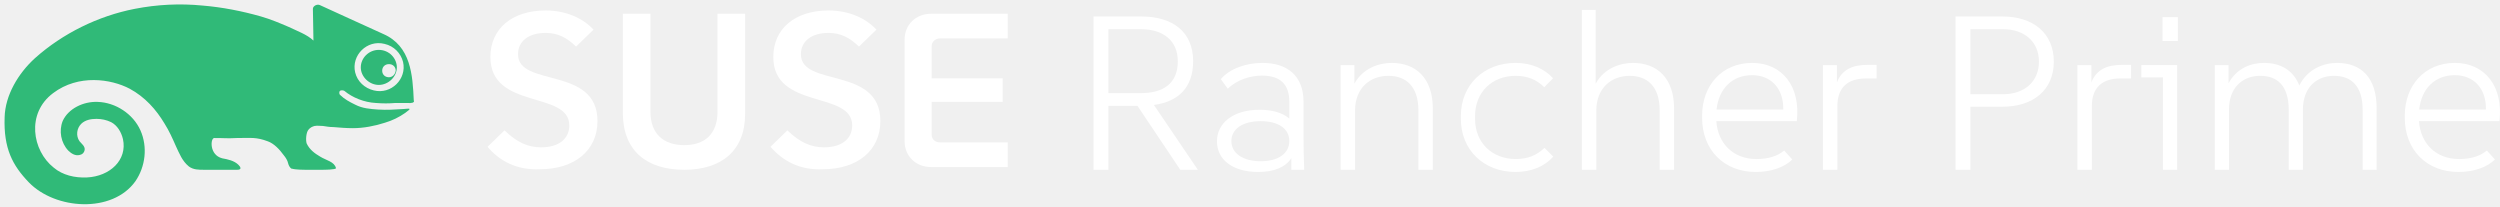
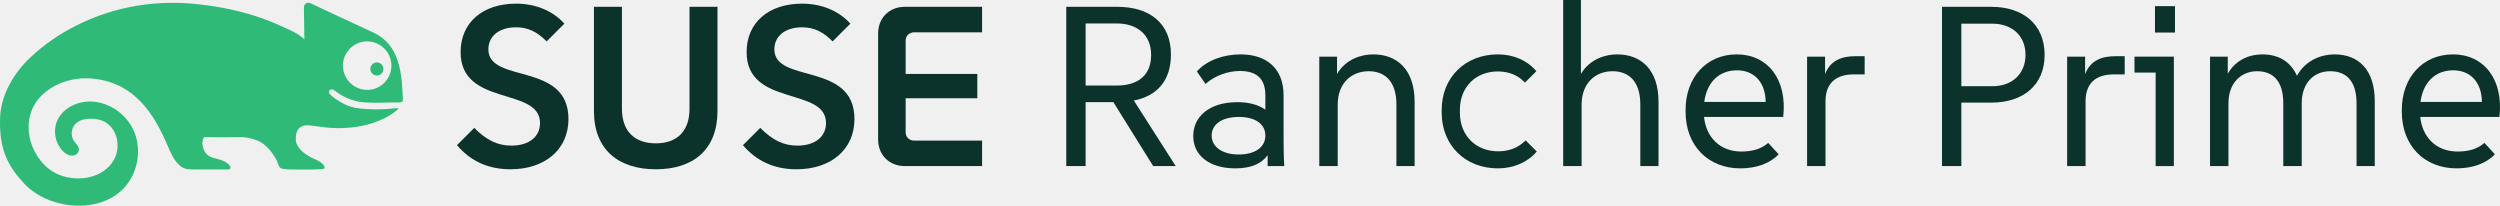
- <svg xmlns="http://www.w3.org/2000/svg" width="194" height="16" viewBox="0 0 194 16" fill="none">
-   <g clip-path="url(#clip0_598_1985)">
-     <path d="M37.836 11.391L39.148 10.116C40.11 11.051 40.985 11.433 41.991 11.433C43.39 11.433 44.177 10.753 44.177 9.734C44.177 7.015 38.055 8.544 38.055 4.423C38.055 2.214 39.76 0.812 42.34 0.812C43.915 0.812 45.227 1.407 46.058 2.299L44.702 3.616C44.002 2.936 43.303 2.554 42.34 2.554C41.029 2.554 40.198 3.191 40.198 4.211C40.198 6.802 46.364 5.103 46.364 9.394C46.364 11.688 44.571 13.133 41.903 13.133C40.11 13.217 38.755 12.495 37.836 11.391Z" fill="white" />
-     <path d="M48.332 8.842V1.067H50.474V8.672C50.474 10.413 51.524 11.263 53.098 11.263C54.673 11.263 55.678 10.413 55.678 8.672V1.067H57.821V8.842C57.821 11.73 55.941 13.175 53.098 13.175C50.256 13.175 48.375 11.773 48.332 8.842Z" fill="white" />
-     <path d="M59.789 11.391L61.101 10.116C62.063 11.051 62.938 11.433 63.943 11.433C65.343 11.433 66.13 10.753 66.13 9.734C66.13 7.015 60.008 8.544 60.008 4.423C60.008 2.214 61.713 0.812 64.293 0.812C65.868 0.812 67.179 1.407 68.01 2.299L66.655 3.616C65.955 2.936 65.255 2.554 64.293 2.554C62.981 2.554 62.15 3.191 62.15 4.211C62.15 6.802 68.316 5.103 68.316 9.394C68.316 11.688 66.523 13.133 63.856 13.133C62.063 13.217 60.751 12.495 59.789 11.391Z" fill="white" />
-     <path d="M70.197 10.966V3.064C70.197 1.917 71.071 1.067 72.252 1.067H78.2V2.979H72.952C72.602 2.979 72.296 3.234 72.296 3.573V6.08H77.806V7.907H72.296V10.456C72.296 10.796 72.558 11.051 72.952 11.051H78.2V12.963H72.252C71.071 12.963 70.197 12.113 70.197 10.966Z" fill="white" />
-     <path d="M31.277 4.806C31.583 6.123 30.358 7.355 29.003 7.015C28.303 6.845 27.734 6.335 27.559 5.613C27.253 4.296 28.478 3.064 29.834 3.404C30.577 3.574 31.102 4.126 31.277 4.806ZM22.006 12.028C22.181 12.24 22.312 12.453 22.356 12.665C22.399 12.835 22.487 13.005 22.618 13.09C22.618 13.09 22.618 13.09 22.662 13.09C22.924 13.175 23.668 13.175 23.668 13.175H24.979C25.111 13.175 26.073 13.175 26.073 13.047C25.942 12.538 25.329 12.453 24.848 12.155C24.411 11.9 24.017 11.603 23.799 11.136C23.711 10.881 23.755 10.286 23.93 10.074C24.061 9.904 24.236 9.819 24.411 9.776C24.63 9.734 24.848 9.776 25.067 9.776C25.329 9.819 25.592 9.861 25.854 9.861C26.379 9.904 26.86 9.946 27.385 9.946C28.215 9.946 29.09 9.776 29.877 9.521C30.446 9.351 30.971 9.096 31.451 8.757C31.976 8.374 31.845 8.417 31.32 8.459C30.664 8.502 30.008 8.544 29.352 8.502C28.74 8.459 28.128 8.417 27.559 8.119C27.122 7.907 26.729 7.695 26.379 7.355C26.335 7.312 26.291 7.142 26.379 7.057C26.466 6.972 26.685 7.015 26.729 7.057C27.341 7.567 28.259 7.949 29.177 7.992C29.702 8.034 30.183 8.034 30.664 7.992C30.927 7.992 31.277 7.992 31.539 7.992C31.67 7.992 32.02 8.034 32.108 7.907C32.151 7.864 32.108 7.822 32.108 7.779C32.02 5.825 31.889 3.574 29.746 2.639C28.172 1.917 25.81 0.855 24.805 0.387C24.586 0.302 24.28 0.472 24.28 0.685C24.28 1.322 24.323 2.299 24.323 3.149C23.842 2.681 23.012 2.384 22.399 2.087C21.7 1.789 21 1.492 20.256 1.279C18.77 0.855 17.239 0.557 15.709 0.43C13.959 0.26 12.21 0.345 10.461 0.685C7.618 1.237 4.863 2.596 2.72 4.508C1.409 5.698 0.403 7.397 0.359 9.096C0.272 11.518 0.971 12.835 2.239 14.152C4.295 16.276 8.712 16.574 10.505 14.067C11.292 12.92 11.467 11.391 10.898 10.116C10.33 8.842 8.974 7.949 7.575 7.907C6.481 7.864 5.301 8.417 4.863 9.394C4.557 10.159 4.732 11.093 5.301 11.688C5.519 11.9 5.825 12.113 6.175 12.028C6.394 11.985 6.525 11.858 6.569 11.646C6.613 11.348 6.35 11.178 6.175 10.966C5.869 10.541 5.957 9.946 6.306 9.606C6.613 9.309 7.05 9.224 7.487 9.224C7.881 9.224 8.274 9.309 8.624 9.479C9.105 9.734 9.411 10.244 9.542 10.796C9.892 12.41 8.537 13.685 6.744 13.77C5.825 13.812 4.863 13.6 4.164 13.005C2.502 11.688 2.021 8.799 4.12 7.227C6.088 5.74 8.624 6.123 10.067 6.887C11.248 7.525 12.123 8.502 12.778 9.606C13.128 10.159 13.391 10.753 13.653 11.348C13.915 11.9 14.134 12.495 14.659 12.92C15.009 13.175 15.402 13.175 15.84 13.175H18.42C18.77 13.175 18.682 12.963 18.507 12.793C18.157 12.453 17.676 12.368 17.239 12.283C16.233 12.028 16.321 10.711 16.627 10.711C17.545 10.711 17.545 10.753 18.376 10.711C19.513 10.711 19.863 10.626 20.781 10.966C21.262 11.136 21.7 11.603 22.006 12.028Z" fill="#30BA78" />
-     <path d="M29.396 3.871C28.609 3.871 27.997 4.508 27.997 5.231C27.997 5.953 28.653 6.59 29.396 6.59C30.139 6.59 30.795 5.953 30.795 5.231C30.795 4.508 30.183 3.871 29.396 3.871ZM30.183 5.995C29.877 5.995 29.658 5.783 29.658 5.486C29.658 5.188 29.877 4.976 30.183 4.976C30.489 4.976 30.708 5.188 30.708 5.486C30.664 5.783 30.446 5.995 30.183 5.995Z" fill="#30B878" />
-     <path d="M190.774 13.345C188.307 13.345 186.611 11.628 186.611 9.147V8.977C186.611 6.615 188.168 4.882 190.494 4.882C192.82 4.882 194.272 6.7 193.957 9.402H187.713C187.835 11.136 189.025 12.342 190.826 12.342C191.718 12.342 192.471 12.121 192.978 11.679L193.608 12.376C192.995 12.988 191.946 13.345 190.774 13.345ZM187.73 8.502H192.908C192.943 6.836 191.928 5.833 190.494 5.833C188.937 5.833 187.905 6.887 187.73 8.502Z" fill="white" />
-     <path d="M171.867 13.175V5.052H172.934V6.462C173.581 5.273 174.7 4.882 175.68 4.882C176.974 4.882 177.954 5.443 178.426 6.632C179.091 5.307 180.368 4.882 181.365 4.882C183.202 4.882 184.426 6.003 184.426 8.383V13.175H183.341V8.518C183.341 6.666 182.449 5.884 181.12 5.884C179.756 5.884 178.706 6.802 178.706 8.502V13.175H177.604V8.518C177.604 6.666 176.729 5.884 175.4 5.884C174.018 5.884 172.969 6.802 172.969 8.502V13.175H171.867Z" fill="white" />
-     <path d="M167.846 13.175V6.004H166.167V5.052H168.948V13.175H167.846ZM167.811 3.183V1.331H169.001V3.183H167.811Z" fill="white" />
-     <path d="M161.207 13.175V5.052H162.292V6.395C162.694 5.341 163.604 5.035 164.636 5.035H165.37V6.089H164.548C163.149 6.089 162.327 6.769 162.327 8.247V13.175H161.207Z" fill="white" />
-     <path d="M151.75 13.175V1.279H155.388C157.767 1.279 159.376 2.571 159.376 4.78C159.376 6.989 157.767 8.281 155.388 8.281H152.904V13.175H151.75ZM152.904 7.312H155.441C157.085 7.312 158.222 6.343 158.222 4.78C158.222 3.234 157.085 2.265 155.441 2.265H152.904V7.312Z" fill="white" />
-     <path d="M141.46 13.175V5.052H142.545V6.395C142.947 5.341 143.857 5.035 144.889 5.035H145.623V6.089H144.801C143.402 6.089 142.58 6.769 142.58 8.247V13.175H141.46Z" fill="white" />
-     <path d="M136.247 13.345C133.781 13.345 132.084 11.628 132.084 9.147V8.977C132.084 6.615 133.641 4.882 135.967 4.882C138.294 4.882 139.746 6.7 139.431 9.402H133.186C133.308 11.136 134.498 12.342 136.3 12.342C137.192 12.342 137.944 12.121 138.451 11.679L139.081 12.376C138.469 12.988 137.419 13.345 136.247 13.345ZM133.204 8.502H138.381C138.416 6.836 137.402 5.833 135.967 5.833C134.41 5.833 133.378 6.887 133.204 8.502Z" fill="white" />
-     <path d="M122.755 13.175V0.77H123.822V6.496C124.487 5.273 125.764 4.882 126.708 4.882C128.58 4.882 129.909 6.038 129.909 8.434V13.175H128.79V8.57C128.79 6.666 127.793 5.885 126.463 5.885C125.064 5.885 123.874 6.802 123.874 8.587V13.175H122.755Z" fill="white" />
-     <path d="M117.612 13.345C115.146 13.345 113.362 11.645 113.362 9.215V9.011C113.362 6.564 115.163 4.882 117.612 4.882C118.819 4.882 119.834 5.324 120.516 6.071L119.834 6.768C119.257 6.19 118.539 5.884 117.612 5.884C115.793 5.884 114.464 7.142 114.464 9.011V9.215C114.464 11.085 115.793 12.342 117.63 12.342C118.539 12.342 119.257 12.053 119.851 11.475L120.533 12.155C119.851 12.92 118.819 13.345 117.612 13.345Z" fill="white" />
-     <path d="M104.033 13.175V5.052H105.1V6.496C105.765 5.273 107.042 4.882 107.986 4.882C109.858 4.882 111.187 6.037 111.187 8.434V13.175H110.068V8.569C110.068 6.666 109.071 5.884 107.741 5.884C106.342 5.884 105.152 6.802 105.152 8.586V13.175H104.033Z" fill="white" />
-     <path d="M100.209 13.175V12.274C99.754 12.971 98.879 13.345 97.637 13.345C95.661 13.345 94.436 12.393 94.436 10.966C94.436 9.589 95.643 8.518 97.742 8.518C98.757 8.518 99.526 8.756 100.051 9.198V7.907C100.051 6.513 99.317 5.867 97.935 5.867C97.025 5.867 95.976 6.19 95.276 6.887L94.734 6.139C95.468 5.29 96.745 4.882 97.97 4.882C99.876 4.882 101.153 5.867 101.153 7.89V10.473C101.153 11.373 101.171 12.274 101.206 13.175H100.209ZM95.556 10.949C95.556 11.883 96.43 12.512 97.83 12.512C99.229 12.512 100.051 11.883 100.051 10.949C100.051 10.014 99.247 9.402 97.83 9.402C96.413 9.402 95.556 10.014 95.556 10.949Z" fill="white" />
-     <path d="M84.856 13.175V1.279H88.564C90.995 1.279 92.587 2.469 92.587 4.746C92.587 6.819 91.415 7.89 89.543 8.145L92.954 13.175H91.59L88.267 8.213H86.01V13.175H84.856ZM86.01 7.227H88.529C90.243 7.227 91.398 6.496 91.398 4.763C91.398 3.132 90.243 2.265 88.529 2.265H86.01V7.227Z" fill="white" />
+ <svg xmlns="http://www.w3.org/2000/svg" id="Layer_2" viewBox="0 0 439.52 36.16">
+   <defs>
+     <style>.cls-1{fill:#30ba78;}.cls-2{fill:#0c322c;}</style>
+   </defs>
+   <g id="Layer_1-2">
+     <g id="Layer_1-3">
+       <path class="cls-1" d="M66.89,13.09c-.38.25-.89.25-1.27,0-.62-.41-.68-1.28-.18-1.78.45-.46,1.18-.46,1.63,0,.5.5.44,1.36-.18,1.78M68.7,10.57c.72,3.08-2.04,5.84-5.12,5.12-1.57-.37-2.81-1.61-3.18-3.18-.72-3.07,2.04-5.84,5.12-5.12,1.57.37,2.81,1.61,3.18,3.17M47.99,27.11c.35.51.64.99.81,1.48.11.35.26.8.61.99.02.01.04.02.06.03.63.23,2.24.19,2.24.19h2.97c.25,0,2.48,0,2.43-.25-.27-1.19-1.65-1.41-2.7-2.03-.97-.58-1.88-1.23-2.3-2.36-.22-.58-.09-1.92.29-2.41.27-.35.67-.59,1.11-.68.48-.1.97-.01,1.45.03.59.06,1.17.17,1.76.24,1.14.15,2.28.21,3.43.18,1.89-.05,3.78-.35,5.57-.96,1.25-.42,2.48-.99,3.54-1.78,1.21-.9.89-.81-.33-.69-1.47.15-2.95.17-4.42.09-1.37-.08-2.73-.24-3.97-.88-.98-.5-1.82-1.01-2.59-1.79-.12-.12-.19-.46.02-.68.21-.21.64-.09.78.02,1.35,1.13,3.37,2.06,5.46,2.16,1.13.06,2.23.08,3.36.03.56-.03,1.42-.02,1.98-.03.29,0,1.09.08,1.24-.23.05-.09.04-.19.04-.3-.17-4.52-.5-9.62-5.23-11.78-3.53-1.61-8.82-4.11-11.05-5.15-.52-.25-1.12.14-1.12.72,0,1.51.08,3.68.08,5.65-1.07-1.09-2.87-1.78-4.25-2.41-1.56-.72-3.17-1.32-4.81-1.83-3.3-1.02-6.72-1.65-10.15-1.99-3.89-.39-7.86-.2-11.69.59-6.32,1.31-12.53,4.35-17.24,8.79C2.44,12.8.17,16.67.02,20.61c-.22,5.57,1.34,8.56,4.21,11.64,4.57,4.91,14.41,5.6,18.39-.23,1.79-2.62,2.18-6.18.88-9.07-1.3-2.9-4.29-4.99-7.46-5.1-2.46-.08-5.08,1.17-6.02,3.45-.72,1.74-.31,3.88,1,5.23.51.53,1.2.96,1.96.79.44-.1.82-.43.88-.89.1-.67-.48-1.1-.84-1.61-.65-.92-.52-2.31.29-3.09.68-.66,1.7-.86,2.65-.86.89,0,1.79.16,2.56.61,1.08.63,1.79,1.79,2.04,3.01.74,3.66-2.23,6.63-6.26,6.86-2.06.12-4.16-.42-5.77-1.71-4.07-3.28-5.07-9.98-.41-13.56,4.42-3.4,10-2.52,13.29-.76,2.63,1.41,4.6,3.72,6.08,6.28.75,1.28,1.38,2.63,1.97,3.99.57,1.31,1.1,2.63,2.23,3.59.75.64,1.68.61,2.67.61h5.63c.76,0,.58-.51.25-.85-.75-.76-1.82-.93-2.81-1.21-2.27-.62-2.04-3.63-1.41-3.63,2.03,0,2.09.06,3.87.04,2.56-.04,3.34-.18,5.34.56,1.07.4,2.1,1.44,2.77,2.4" />
+     </g>
+     <path class="cls-2" d="M80.34,25.52l3.04-3.04c2.16,2.2,4.16,3.12,6.52,3.12,3.16,0,5.04-1.6,5.04-3.96,0-6.44-13.96-2.8-13.96-12.48,0-5.2,3.88-8.52,9.76-8.52,3.6,0,6.6,1.4,8.48,3.52l-3.12,3.12c-1.6-1.64-3.24-2.48-5.36-2.48-2.96,0-4.88,1.52-4.88,3.88,0,6.08,14.08,2.12,14.08,12.24,0,5.36-4.12,8.84-10.2,8.84-4.2,0-7.24-1.68-9.4-4.24Z" />
+     <path class="cls-2" d="M104.42,19.52V1.2h4.92v17.92c0,4.08,2.36,6.08,5.96,6.08s5.92-2,5.92-6.08V1.2h4.92v18.32c0,6.84-4.32,10.24-10.84,10.24s-10.88-3.4-10.88-10.24Z" />
+     <path class="cls-2" d="M130.62,25.52l3.04-3.04c2.16,2.2,4.16,3.12,6.52,3.12,3.16,0,5.04-1.6,5.04-3.96,0-6.44-13.96-2.8-13.96-12.48,0-5.2,3.88-8.52,9.76-8.52,3.6,0,6.6,1.4,8.48,3.52l-3.12,3.12c-1.6-1.64-3.24-2.48-5.36-2.48-2.96,0-4.88,1.52-4.88,3.88,0,6.08,14.08,2.12,14.08,12.24,0,5.36-4.12,8.84-10.2,8.84-4.2,0-7.24-1.68-9.4-4.24Z" />
+     <path class="cls-2" d="M154.38,24.52V5.88c0-2.72,1.96-4.68,4.68-4.68h13.6v4.48h-11.96c-.84,0-1.48.64-1.48,1.44v5.88h12.6v4.28h-12.6v6c0,.8.64,1.44,1.48,1.44h11.96v4.48h-13.6c-2.72,0-4.68-1.96-4.68-4.68Z" />
+     <path class="cls-2" d="M187.46,1.2h9c5.64,0,9.4,2.88,9.4,8.36,0,4.72-2.52,7.32-6.52,8.12l7.36,11.52h-3.96l-7-11.24h-4.88v11.24h-3.4V1.2ZM196.3,15.04c3.64,0,6.08-1.68,6.08-5.4,0-3.52-2.44-5.52-6.08-5.52h-5.44v10.92h5.44Z" />
+     <path class="cls-2" d="M222.86,27.28c-1.08,1.52-2.96,2.32-5.68,2.32-4.56,0-7.4-2.28-7.4-5.68s2.8-5.96,7.76-5.96c2.08,0,3.72.48,4.92,1.32v-2.52c0-2.88-1.48-4.28-4.48-4.28-2,0-4.36.76-6.04,2.28l-1.52-2.2c1.72-1.96,4.72-3,7.68-3,4.48,0,7.56,2.4,7.56,7.16v6.16c0,2.12,0,4.2.12,6.32h-2.92v-1.92ZM217.78,27.16c2.88,0,4.68-1.28,4.68-3.32s-1.76-3.28-4.68-3.28-4.76,1.28-4.76,3.28,1.88,3.32,4.76,3.32Z" />
+     <path class="cls-2" d="M231.94,9.96h3.12v3.04c1.56-2.64,4.32-3.44,6.36-3.44,4.32,0,7.28,2.8,7.28,8.32v11.32h-3.2v-10.84c0-4.12-2.08-5.84-4.88-5.84-2.96,0-5.44,2.04-5.44,5.88v10.8h-3.24V9.96Z" />
+     <path class="cls-2" d="M253.46,19.8v-.48c0-5.76,4.2-9.76,9.88-9.76,2.76,0,5.2,1.08,6.76,2.96l-2,2c-1.2-1.28-2.8-1.96-4.76-1.96-3.84,0-6.68,2.68-6.68,6.76v.48c0,4.08,2.84,6.8,6.72,6.8,1.92,0,3.52-.6,4.84-1.92l1.96,1.96c-1.6,1.88-4.08,2.96-6.84,2.96-5.72,0-9.88-4.04-9.88-9.8Z" />
+     <path class="cls-2" d="M274.82,0h3.12v13c1.56-2.64,4.32-3.44,6.36-3.44,4.32,0,7.28,2.8,7.28,8.32v11.32h-3.2v-10.84c0-4.12-2.08-5.84-4.88-5.84-2.96,0-5.44,2.04-5.44,5.88v10.8h-3.24V0Z" />
+     <path class="cls-2" d="M296.34,19.68v-.4c0-5.56,3.6-9.72,9-9.72s8.92,4.36,8.16,11h-13.92c.36,3.56,2.8,6.08,6.56,6.08,2,0,3.56-.48,4.72-1.52l1.84,2c-1.48,1.6-3.92,2.48-6.72,2.48-5.72,0-9.64-4.04-9.64-9.92ZM310.42,17.92c-.04-3.52-2.08-5.56-5.04-5.56-3.24,0-5.32,2.2-5.76,5.56h10.8Z" />
+     <path class="cls-2" d="M317.7,9.96h3.16v3.08c.92-2.44,2.96-3.16,5.32-3.16h1.64v3.2h-1.92c-3.12,0-4.96,1.52-4.96,4.72v11.4h-3.24V9.96Z" />
+     <path class="cls-2" d="M341.42,1.2h8.68c5.6,0,9.36,3.12,9.36,8.44s-3.76,8.4-9.36,8.4h-5.28v11.16h-3.4V1.2ZM350.26,15.16c3.48,0,5.84-2.16,5.84-5.52s-2.36-5.48-5.84-5.48h-5.44v11h5.44Z" />
+     <path class="cls-2" d="M363.42,9.96h3.16v3.08c.92-2.44,2.96-3.16,5.32-3.16h1.64v3.2h-1.92c-3.12,0-4.96,1.52-4.96,4.72v11.4h-3.24V9.96Z" />
+     <path class="cls-2" d="M378.98,12.76h-3.72v-2.8h6.92v19.24h-3.2V12.76ZM378.86,1.08h3.52v4.64h-3.52V1.08Z" />
+     <path class="cls-2" d="M388.54,9.96h3.12v3c1.48-2.56,3.96-3.4,6.08-3.4,2.8,0,4.96,1.24,6.08,3.76,1.6-2.88,4.48-3.76,6.6-3.76,4.2,0,7.08,2.68,7.08,8.2v11.44h-3.2v-11.04c0-3.96-1.84-5.64-4.64-5.64s-5,2-5,5.64v11.04h-3.24v-11.04c0-3.96-1.84-5.64-4.6-5.64s-5.04,2-5.04,5.64v11.04h-3.24V9.96Z" />
+     <path class="cls-2" d="M422.26,19.68v-.4c0-5.56,3.6-9.72,9-9.72s8.92,4.36,8.16,11h-13.92c.36,3.56,2.8,6.08,6.56,6.08,2,0,3.56-.48,4.72-1.52l1.84,2c-1.48,1.6-3.92,2.48-6.72,2.48-5.72,0-9.64-4.04-9.64-9.92ZM436.34,17.92c-.04-3.52-2.08-5.56-5.04-5.56-3.24,0-5.32,2.2-5.76,5.56h10.8Z" />
  </g>
-   <defs>
-     <clipPath id="clip0_598_1985">
-       <rect width="194" height="16" fill="white" />
-     </clipPath>
-   </defs>
</svg>
